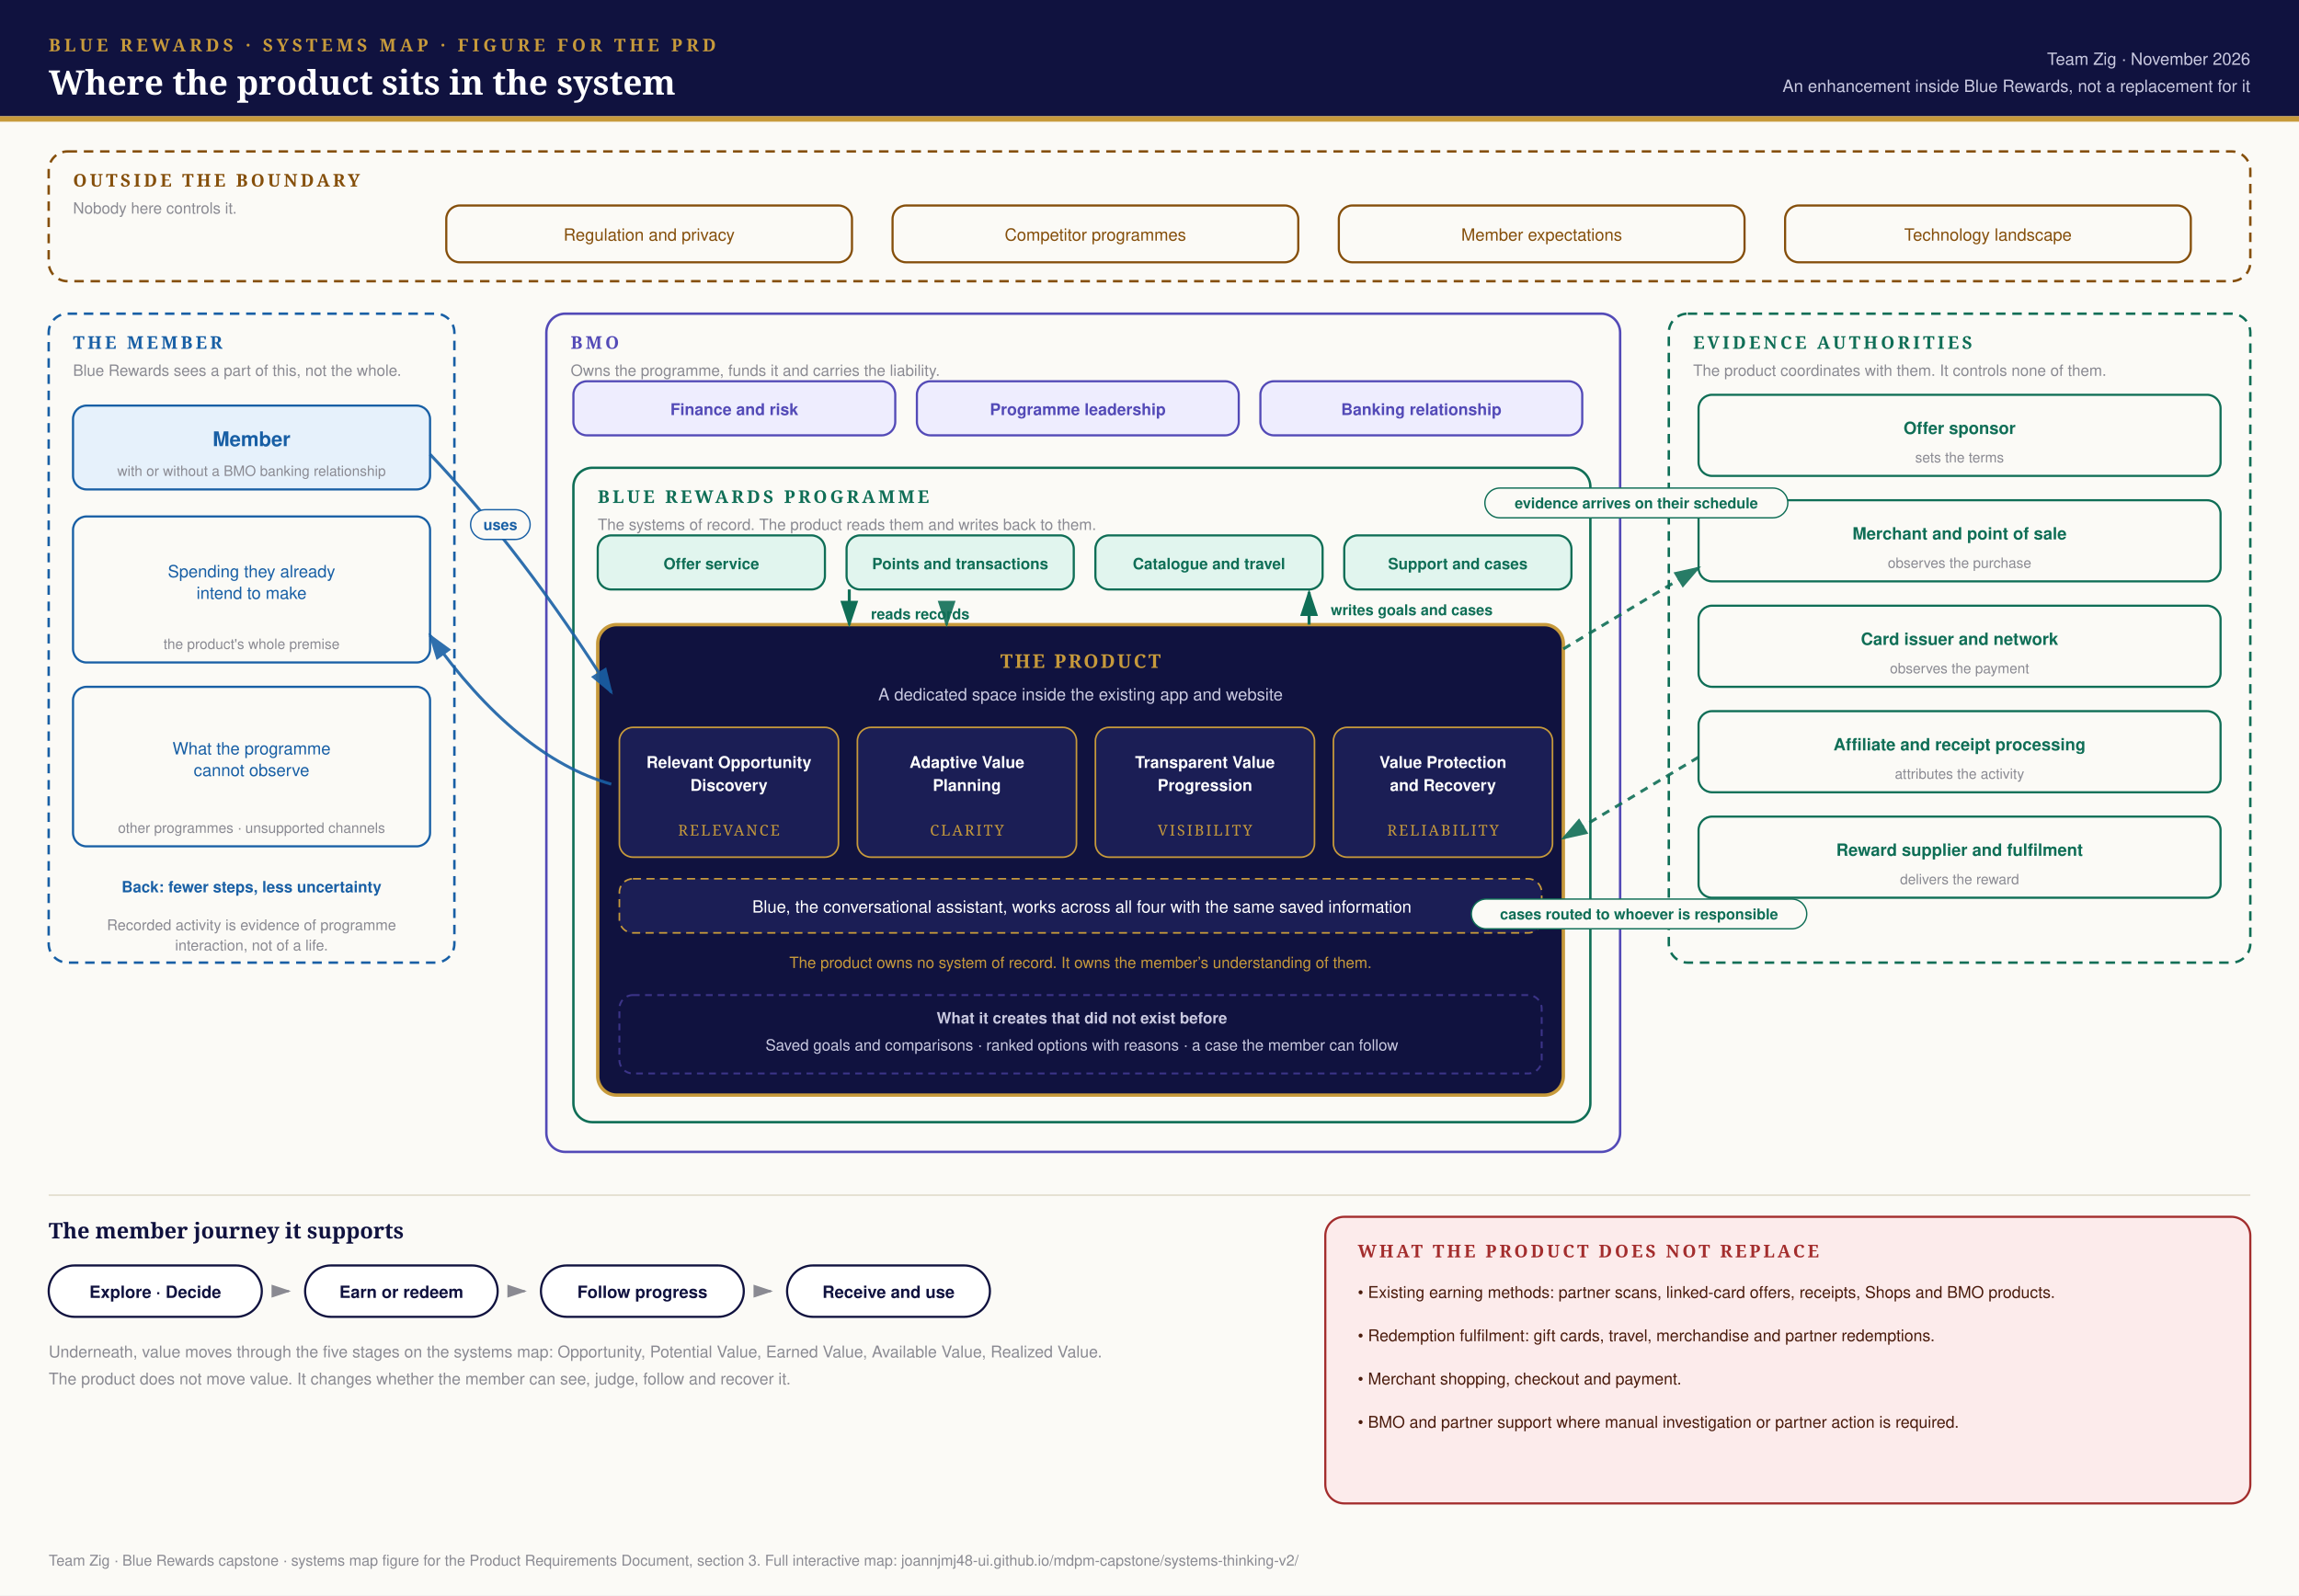
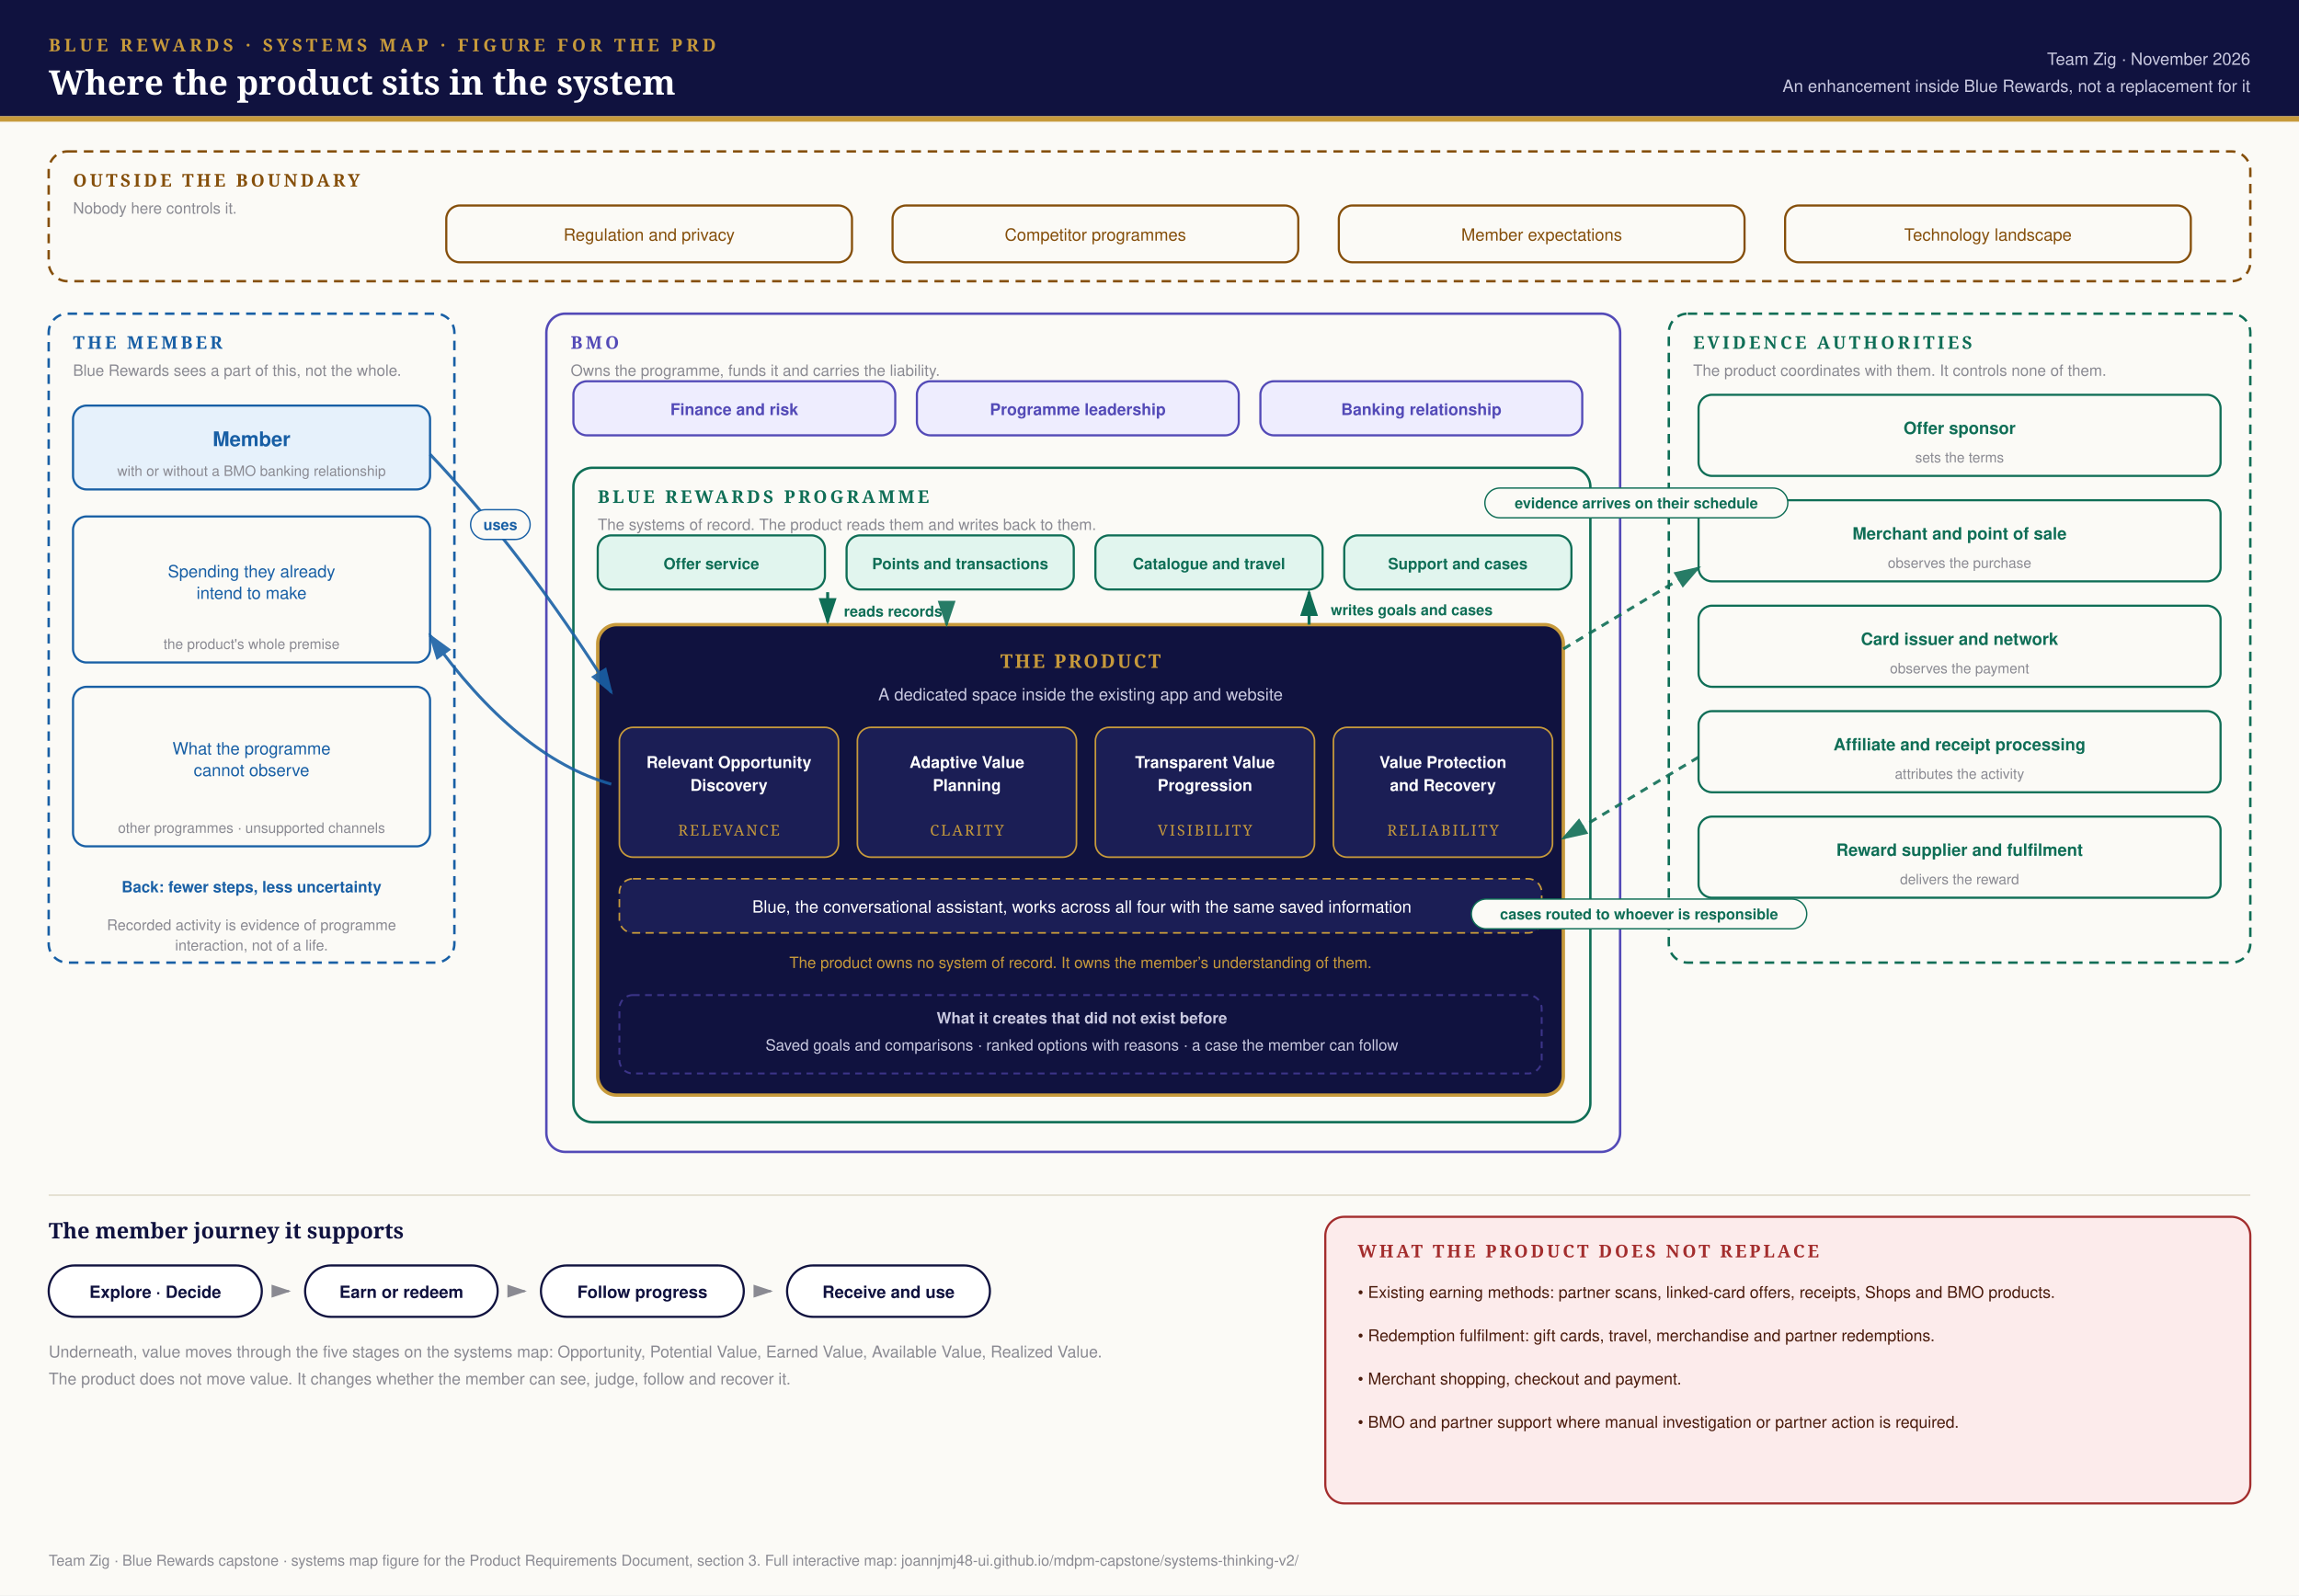
<svg xmlns="http://www.w3.org/2000/svg" viewBox="0 0 1700 1180" role="img" aria-label="Where the product sits in the Blue Rewards system. The product is a dedicated space inside the existing Blue Rewards app, nested within the programme systems of record, which are nested within BMO. The member is to the left, evidence authorities to the right, and forces outside the boundary across the top. The product owns no system of record.">
  <defs>
    <marker id="ar_185FA5" markerWidth="10" markerHeight="10" refX="8" refY="3" orient="auto" markerUnits="strokeWidth">
      <path d="M0,0 L9,3 L0,6 Z" fill="#185FA5" />
    </marker>
    <marker id="ar_534AB7" markerWidth="10" markerHeight="10" refX="8" refY="3" orient="auto" markerUnits="strokeWidth">
      <path d="M0,0 L9,3 L0,6 Z" fill="#534AB7" />
    </marker>
    <marker id="ar_0F6E56" markerWidth="10" markerHeight="10" refX="8" refY="3" orient="auto" markerUnits="strokeWidth">
      <path d="M0,0 L9,3 L0,6 Z" fill="#0F6E56" />
    </marker>
    <marker id="ar_854F0B" markerWidth="10" markerHeight="10" refX="8" refY="3" orient="auto" markerUnits="strokeWidth">
      <path d="M0,0 L9,3 L0,6 Z" fill="#854F0B" />
    </marker>
    <marker id="ar_8a8a92" markerWidth="10" markerHeight="10" refX="8" refY="3" orient="auto" markerUnits="strokeWidth">
      <path d="M0,0 L9,3 L0,6 Z" fill="#8a8a92" />
    </marker>
    <marker id="ar_C79A3B" markerWidth="10" markerHeight="10" refX="8" refY="3" orient="auto" markerUnits="strokeWidth">
      <path d="M0,0 L9,3 L0,6 Z" fill="#C79A3B" />
    </marker>
    <marker id="ar_10123f" markerWidth="10" markerHeight="10" refX="8" refY="3" orient="auto" markerUnits="strokeWidth">
      <path d="M0,0 L9,3 L0,6 Z" fill="#10123f" />
    </marker>
  </defs>
  <rect width="1700" height="1180" fill="#fbfaf6" />
  <rect width="1700" height="86" fill="#10123f" />
  <rect y="86" width="1700" height="4" fill="#C79A3B" />
  <text x="36" y="38" font-family="Georgia,serif" font-size="13" fill="#C79A3B" letter-spacing="2.8" font-weight="700">BLUE REWARDS  ·  SYSTEMS MAP  ·  FIGURE FOR THE PRD</text>
  <text x="36" y="70" font-family="Georgia,serif" font-size="25" fill="#ffffff" font-weight="700">Where the product sits in the system</text>
  <text x="1664" y="48" text-anchor="end" font-family="Helvetica,Arial,sans-serif" font-size="12.5" fill="#c9c9e0">Team Zig · November 2026</text>
  <text x="1664" y="68" text-anchor="end" font-family="Helvetica,Arial,sans-serif" font-size="12.5" fill="#c9c9e0">An enhancement inside Blue Rewards, not a replacement for it</text>
  <rect x="36" y="112" width="1628" height="96" rx="14" fill="none" stroke="#854F0B" stroke-width="1.8" stroke-dasharray="7 5" />
  <text x="54" y="138" font-family="Georgia,serif" font-size="13" fill="#854F0B" font-weight="700" letter-spacing="2.2">OUTSIDE THE BOUNDARY</text>
  <text x="54" y="158" font-family="Helvetica,Arial,sans-serif" font-size="11.5" fill="#8a8a92">Nobody here controls it.</text>
  <rect x="330" y="152" width="300" height="42" rx="10" fill="#fbfaf6" stroke="#854F0B" stroke-width="1.6" />
  <text x="480.0" y="178.0" text-anchor="middle" font-family="Helvetica,Arial,sans-serif" font-size="12.5" fill="#854F0B" font-weight="400">Regulation and privacy</text>
  <rect x="660" y="152" width="300" height="42" rx="10" fill="#fbfaf6" stroke="#854F0B" stroke-width="1.6" />
  <text x="810.0" y="178.0" text-anchor="middle" font-family="Helvetica,Arial,sans-serif" font-size="12.5" fill="#854F0B" font-weight="400">Competitor programmes</text>
  <rect x="990" y="152" width="300" height="42" rx="10" fill="#fbfaf6" stroke="#854F0B" stroke-width="1.6" />
  <text x="1140.0" y="178.0" text-anchor="middle" font-family="Helvetica,Arial,sans-serif" font-size="12.5" fill="#854F0B" font-weight="400">Member expectations</text>
  <rect x="1320" y="152" width="300" height="42" rx="10" fill="#fbfaf6" stroke="#854F0B" stroke-width="1.6" />
  <text x="1470.0" y="178.0" text-anchor="middle" font-family="Helvetica,Arial,sans-serif" font-size="12.5" fill="#854F0B" font-weight="400">Technology landscape</text>
  <rect x="36" y="232" width="300" height="480" rx="14" fill="none" stroke="#185FA5" stroke-width="1.8" stroke-dasharray="7 5" />
  <text x="54" y="258" font-family="Georgia,serif" font-size="13" fill="#185FA5" font-weight="700" letter-spacing="2.2">THE MEMBER</text>
  <text x="54" y="278" font-family="Helvetica,Arial,sans-serif" font-size="11.5" fill="#8a8a92">Blue Rewards sees a part of this, not the whole.</text>
  <rect x="54" y="300" width="264" height="62" rx="10" fill="#E6F1FB" stroke="#185FA5" stroke-width="1.6" />
  <text x="186.0" y="330.0" text-anchor="middle" font-family="Helvetica,Arial,sans-serif" font-size="15" fill="#185FA5" font-weight="700">Member</text>
  <text x="186.0" y="352" text-anchor="middle" font-family="Helvetica,Arial,sans-serif" font-size="10.5" fill="#8a8a92">with or without a BMO banking relationship</text>
  <rect x="54" y="382" width="264" height="108" rx="10" fill="#fbfaf6" stroke="#185FA5" stroke-width="1.6" />
  <text x="186.0" y="427.0" text-anchor="middle" font-family="Helvetica,Arial,sans-serif" font-size="12.5" fill="#185FA5" font-weight="400">Spending they already</text>
  <text x="186.0" y="443.0" text-anchor="middle" font-family="Helvetica,Arial,sans-serif" font-size="12.5" fill="#185FA5" font-weight="400">intend to make</text>
  <text x="186.0" y="480" text-anchor="middle" font-family="Helvetica,Arial,sans-serif" font-size="10.5" fill="#8a8a92">the product's whole premise</text>
  <rect x="54" y="508" width="264" height="118" rx="10" fill="#fbfaf6" stroke="#185FA5" stroke-width="1.6" />
  <text x="186.0" y="558.0" text-anchor="middle" font-family="Helvetica,Arial,sans-serif" font-size="12.5" fill="#185FA5" font-weight="400">What the programme</text>
  <text x="186.0" y="574.0" text-anchor="middle" font-family="Helvetica,Arial,sans-serif" font-size="12.5" fill="#185FA5" font-weight="400">cannot observe</text>
  <text x="186.0" y="616" text-anchor="middle" font-family="Helvetica,Arial,sans-serif" font-size="10.5" fill="#8a8a92">other programmes · unsupported channels</text>
  <text x="186" y="660" text-anchor="middle" font-family="Helvetica,Arial,sans-serif" font-size="11.5" fill="#185FA5" font-weight="700">Back: fewer steps, less uncertainty</text>
  <text x="186" y="688" text-anchor="middle" font-family="Helvetica,Arial,sans-serif" font-size="11" fill="#8a8a92">Recorded activity is evidence of programme</text>
  <text x="186" y="703" text-anchor="middle" font-family="Helvetica,Arial,sans-serif" font-size="11" fill="#8a8a92">interaction, not of a life.</text>
  <rect x="404" y="232" width="794" height="620" rx="14" fill="none" stroke="#534AB7" stroke-width="1.8" />
  <text x="422" y="258" font-family="Georgia,serif" font-size="13" fill="#534AB7" font-weight="700" letter-spacing="2.2">BMO</text>
  <text x="422" y="278" font-family="Helvetica,Arial,sans-serif" font-size="11.5" fill="#8a8a92">Owns the programme, funds it and carries the liability.</text>
  <rect x="424" y="282" width="238" height="40" rx="10" fill="#EEEDFE" stroke="#534AB7" stroke-width="1.6" />
  <text x="543.0" y="307.0" text-anchor="middle" font-family="Helvetica,Arial,sans-serif" font-size="12" fill="#534AB7" font-weight="700">Finance and risk</text>
  <rect x="678" y="282" width="238" height="40" rx="10" fill="#EEEDFE" stroke="#534AB7" stroke-width="1.6" />
  <text x="797.0" y="307.0" text-anchor="middle" font-family="Helvetica,Arial,sans-serif" font-size="12" fill="#534AB7" font-weight="700">Programme leadership</text>
  <rect x="932" y="282" width="238" height="40" rx="10" fill="#EEEDFE" stroke="#534AB7" stroke-width="1.6" />
  <text x="1051.0" y="307.0" text-anchor="middle" font-family="Helvetica,Arial,sans-serif" font-size="12" fill="#534AB7" font-weight="700">Banking relationship</text>
  <rect x="424" y="346" width="752" height="484" rx="14" fill="none" stroke="#0F6E56" stroke-width="1.8" />
  <text x="442" y="372" font-family="Georgia,serif" font-size="13" fill="#0F6E56" font-weight="700" letter-spacing="2.2">BLUE REWARDS PROGRAMME</text>
  <text x="442" y="392" font-family="Helvetica,Arial,sans-serif" font-size="11.5" fill="#8a8a92">The systems of record. The product reads them and writes back to them.</text>
  <rect x="442" y="396" width="168" height="40" rx="10" fill="#E1F5EE" stroke="#0F6E56" stroke-width="1.6" />
  <text x="526.0" y="421.0" text-anchor="middle" font-family="Helvetica,Arial,sans-serif" font-size="11.5" fill="#0F6E56" font-weight="700">Offer service</text>
  <rect x="626" y="396" width="168" height="40" rx="10" fill="#E1F5EE" stroke="#0F6E56" stroke-width="1.6" />
  <text x="710.0" y="421.0" text-anchor="middle" font-family="Helvetica,Arial,sans-serif" font-size="11.5" fill="#0F6E56" font-weight="700">Points and transactions</text>
  <rect x="810" y="396" width="168" height="40" rx="10" fill="#E1F5EE" stroke="#0F6E56" stroke-width="1.6" />
  <text x="894.0" y="421.0" text-anchor="middle" font-family="Helvetica,Arial,sans-serif" font-size="11.5" fill="#0F6E56" font-weight="700">Catalogue and travel</text>
  <rect x="994" y="396" width="168" height="40" rx="10" fill="#E1F5EE" stroke="#0F6E56" stroke-width="1.6" />
  <text x="1078.0" y="421.0" text-anchor="middle" font-family="Helvetica,Arial,sans-serif" font-size="11.5" fill="#0F6E56" font-weight="700">Support and cases</text>
  <rect x="442" y="462" width="714" height="348" rx="14" fill="#10123f" stroke="#C79A3B" stroke-width="2.5" />
  <text x="799" y="494" text-anchor="middle" font-family="Georgia,serif" font-size="14" fill="#C79A3B" font-weight="700" letter-spacing="1.6">THE PRODUCT</text>
  <text x="799" y="518" text-anchor="middle" font-family="Helvetica,Arial,sans-serif" font-size="12.5" fill="#c9c9e0">A dedicated space inside the existing app and website</text>
  <rect x="458" y="538" width="162" height="96" rx="10" fill="#1b1e55" stroke="#C79A3B" stroke-width="1.2" />
  <text x="539" y="568" text-anchor="middle" font-family="Helvetica,Arial,sans-serif" font-size="12" fill="#ffffff" font-weight="700">Relevant Opportunity</text>
  <text x="539" y="585" text-anchor="middle" font-family="Helvetica,Arial,sans-serif" font-size="12" fill="#ffffff" font-weight="700">Discovery</text>
  <text x="539" y="618" text-anchor="middle" font-family="Georgia,serif" font-size="11" fill="#C79A3B" letter-spacing="1.4">RELEVANCE</text>
  <rect x="634" y="538" width="162" height="96" rx="10" fill="#1b1e55" stroke="#C79A3B" stroke-width="1.2" />
  <text x="715" y="568" text-anchor="middle" font-family="Helvetica,Arial,sans-serif" font-size="12" fill="#ffffff" font-weight="700">Adaptive Value</text>
  <text x="715" y="585" text-anchor="middle" font-family="Helvetica,Arial,sans-serif" font-size="12" fill="#ffffff" font-weight="700">Planning</text>
  <text x="715" y="618" text-anchor="middle" font-family="Georgia,serif" font-size="11" fill="#C79A3B" letter-spacing="1.4">CLARITY</text>
  <rect x="810" y="538" width="162" height="96" rx="10" fill="#1b1e55" stroke="#C79A3B" stroke-width="1.2" />
  <text x="891" y="568" text-anchor="middle" font-family="Helvetica,Arial,sans-serif" font-size="12" fill="#ffffff" font-weight="700">Transparent Value</text>
  <text x="891" y="585" text-anchor="middle" font-family="Helvetica,Arial,sans-serif" font-size="12" fill="#ffffff" font-weight="700">Progression</text>
  <text x="891" y="618" text-anchor="middle" font-family="Georgia,serif" font-size="11" fill="#C79A3B" letter-spacing="1.4">VISIBILITY</text>
  <rect x="986" y="538" width="162" height="96" rx="10" fill="#1b1e55" stroke="#C79A3B" stroke-width="1.2" />
  <text x="1067" y="568" text-anchor="middle" font-family="Helvetica,Arial,sans-serif" font-size="12" fill="#ffffff" font-weight="700">Value Protection</text>
  <text x="1067" y="585" text-anchor="middle" font-family="Helvetica,Arial,sans-serif" font-size="12" fill="#ffffff" font-weight="700">and Recovery</text>
  <text x="1067" y="618" text-anchor="middle" font-family="Georgia,serif" font-size="11" fill="#C79A3B" letter-spacing="1.4">RELIABILITY</text>
  <rect x="458" y="650" width="682" height="40" rx="10" fill="#1b1e55" stroke="#C79A3B" stroke-width="1.2" stroke-dasharray="6 4" />
  <text x="800" y="675" text-anchor="middle" font-family="Helvetica,Arial,sans-serif" font-size="12.5" fill="#ffffff">Blue, the conversational assistant, works across all four with the same saved information</text>
  <text x="799" y="716" text-anchor="middle" font-family="Helvetica,Arial,sans-serif" font-size="11.5" fill="#C79A3B">The product owns no system of record. It owns the member’s understanding of them.</text>
  <rect x="458" y="736" width="682" height="58" rx="10" fill="none" stroke="#3C3489" stroke-width="1.4" stroke-dasharray="5 4" />
  <text x="800" y="757" text-anchor="middle" font-family="Helvetica,Arial,sans-serif" font-size="11.5" fill="#c9c9e0" font-weight="700">What it creates that did not exist before</text>
  <text x="800" y="777" text-anchor="middle" font-family="Helvetica,Arial,sans-serif" font-size="11.5" fill="#c9c9e0">Saved goals and comparisons · ranked options with reasons · a case the member can follow</text>
  <rect x="1234" y="232" width="430" height="480" rx="14" fill="none" stroke="#0F6E56" stroke-width="1.8" stroke-dasharray="7 5" />
  <text x="1252" y="258" font-family="Georgia,serif" font-size="13" fill="#0F6E56" font-weight="700" letter-spacing="2.2">EVIDENCE AUTHORITIES</text>
  <text x="1252" y="278" font-family="Helvetica,Arial,sans-serif" font-size="11.5" fill="#8a8a92">The product coordinates with them. It controls none of them.</text>
  <rect x="1256" y="292" width="386" height="60" rx="10" fill="#fbfaf6" stroke="#0F6E56" stroke-width="1.6" />
  <text x="1449.0" y="321.0" text-anchor="middle" font-family="Helvetica,Arial,sans-serif" font-size="12.5" fill="#0F6E56" font-weight="700">Offer sponsor</text>
  <text x="1449.0" y="342" text-anchor="middle" font-family="Helvetica,Arial,sans-serif" font-size="10.5" fill="#8a8a92">sets the terms</text>
  <rect x="1256" y="370" width="386" height="60" rx="10" fill="#fbfaf6" stroke="#0F6E56" stroke-width="1.6" />
  <text x="1449.0" y="399.0" text-anchor="middle" font-family="Helvetica,Arial,sans-serif" font-size="12.5" fill="#0F6E56" font-weight="700">Merchant and point of sale</text>
  <text x="1449.0" y="420" text-anchor="middle" font-family="Helvetica,Arial,sans-serif" font-size="10.5" fill="#8a8a92">observes the purchase</text>
  <rect x="1256" y="448" width="386" height="60" rx="10" fill="#fbfaf6" stroke="#0F6E56" stroke-width="1.6" />
  <text x="1449.0" y="477.0" text-anchor="middle" font-family="Helvetica,Arial,sans-serif" font-size="12.5" fill="#0F6E56" font-weight="700">Card issuer and network</text>
  <text x="1449.0" y="498" text-anchor="middle" font-family="Helvetica,Arial,sans-serif" font-size="10.5" fill="#8a8a92">observes the payment</text>
  <rect x="1256" y="526" width="386" height="60" rx="10" fill="#fbfaf6" stroke="#0F6E56" stroke-width="1.6" />
  <text x="1449.0" y="555.0" text-anchor="middle" font-family="Helvetica,Arial,sans-serif" font-size="12.5" fill="#0F6E56" font-weight="700">Affiliate and receipt processing</text>
  <text x="1449.0" y="576" text-anchor="middle" font-family="Helvetica,Arial,sans-serif" font-size="10.5" fill="#8a8a92">attributes the activity</text>
  <rect x="1256" y="604" width="386" height="60" rx="10" fill="#fbfaf6" stroke="#0F6E56" stroke-width="1.6" />
  <text x="1449.0" y="633.0" text-anchor="middle" font-family="Helvetica,Arial,sans-serif" font-size="12.5" fill="#0F6E56" font-weight="700">Reward supplier and fulfilment</text>
  <text x="1449.0" y="654" text-anchor="middle" font-family="Helvetica,Arial,sans-serif" font-size="10.5" fill="#8a8a92">delivers the reward</text>
  <path d="M318,336 Q388,410 452,512" fill="none" stroke="#185FA5" stroke-width="2.2" marker-end="url(#ar_185FA5)" opacity="0.9" />
  <rect x="348.0" y="377" width="44.0" height="22" rx="11" fill="#fbfaf6" stroke="#185FA5" stroke-width="1" />
  <text x="370" y="392" text-anchor="middle" font-family="Helvetica,Arial,sans-serif" font-size="11" fill="#185FA5" font-weight="700">uses</text>
  <path d="M452,580 Q382,560 318,470" fill="none" stroke="#185FA5" stroke-width="2.2" marker-end="url(#ar_185FA5)" opacity="0.9" />
  <path d="M700,456 L700,462" fill="none" stroke="#0F6E56" stroke-width="2.2" marker-end="url(#ar_0F6E56)" opacity="0.9" />
-   <line x1="628" y1="436" x2="628" y2="462" stroke="#0F6E56" stroke-width="2.2" marker-end="url(#ar_0F6E56)" />
-   <text x="644" y="458" font-family="Helvetica,Arial,sans-serif" font-size="11" fill="#0F6E56" font-weight="700">reads records</text>
+   <line x1="612" y1="438" x2="612" y2="460" stroke="#0F6E56" stroke-width="2.2" marker-end="url(#ar_0F6E56)" />
+   <text x="624" y="456" font-family="Helvetica,Arial,sans-serif" font-size="11" fill="#0F6E56" font-weight="700">reads records</text>
  <line x1="968" y1="462" x2="968" y2="438" stroke="#0F6E56" stroke-width="2.2" marker-end="url(#ar_0F6E56)" />
  <text x="984" y="455" font-family="Helvetica,Arial,sans-serif" font-size="11" fill="#0F6E56" font-weight="700">writes goals and cases</text>
  <path d="M1156,480 L1256,420" fill="none" stroke="#0F6E56" stroke-width="2.2" stroke-dasharray="6 5" marker-end="url(#ar_0F6E56)" opacity="0.9" />
  <rect x="1098.0" y="361" width="224.0" height="22" rx="11" fill="#fbfaf6" stroke="#0F6E56" stroke-width="1" />
  <text x="1210" y="376" text-anchor="middle" font-family="Helvetica,Arial,sans-serif" font-size="11" fill="#0F6E56" font-weight="700">evidence arrives on their schedule</text>
  <path d="M1256,560 L1156,620" fill="none" stroke="#0F6E56" stroke-width="2.2" stroke-dasharray="6 5" marker-end="url(#ar_0F6E56)" opacity="0.9" />
  <rect x="1088.0" y="665" width="248.0" height="22" rx="11" fill="#fbfaf6" stroke="#0F6E56" stroke-width="1" />
  <text x="1212" y="680" text-anchor="middle" font-family="Helvetica,Arial,sans-serif" font-size="11" fill="#0F6E56" font-weight="700">cases routed to whoever is responsible</text>
  <line x1="36" y1="884" x2="1664" y2="884" stroke="#ddd7c6" stroke-width="1" />
  <text x="36" y="916" font-family="Georgia,serif" font-size="16" fill="#10123f" font-weight="700">The member journey it supports</text>
  <rect x="36" y="936" width="157.6" height="38" rx="19" fill="#ffffff" stroke="#10123f" stroke-width="1.6" />
  <text x="114.8" y="960.0" text-anchor="middle" font-family="Helvetica,Arial,sans-serif" font-size="12.5" fill="#10123f" font-weight="700">Explore · Decide</text>
  <path d="M201.6,955 L213.6,955" stroke="#8a8a92" stroke-width="1.6" marker-end="url(#ar_8a8a92)" />
  <rect x="225.6" y="936" width="142.4" height="38" rx="19" fill="#ffffff" stroke="#10123f" stroke-width="1.6" />
  <text x="296.8" y="960.0" text-anchor="middle" font-family="Helvetica,Arial,sans-serif" font-size="12.5" fill="#10123f" font-weight="700">Earn or redeem</text>
  <path d="M376.0,955 L388.0,955" stroke="#8a8a92" stroke-width="1.6" marker-end="url(#ar_8a8a92)" />
  <rect x="400.0" y="936" width="150.0" height="38" rx="19" fill="#ffffff" stroke="#10123f" stroke-width="1.6" />
  <text x="475.0" y="960.0" text-anchor="middle" font-family="Helvetica,Arial,sans-serif" font-size="12.5" fill="#10123f" font-weight="700">Follow progress</text>
  <path d="M558.0,955 L570.0,955" stroke="#8a8a92" stroke-width="1.6" marker-end="url(#ar_8a8a92)" />
  <rect x="582.0" y="936" width="150.0" height="38" rx="19" fill="#ffffff" stroke="#10123f" stroke-width="1.6" />
  <text x="657.0" y="960.0" text-anchor="middle" font-family="Helvetica,Arial,sans-serif" font-size="12.5" fill="#10123f" font-weight="700">Receive and use</text>
  <text x="36" y="1004" font-family="Helvetica,Arial,sans-serif" font-size="12" fill="#8a8a92">Underneath, value moves through the five stages on the systems map: Opportunity, Potential Value, Earned Value, Available Value, Realized Value.</text>
  <text x="36" y="1024" font-family="Helvetica,Arial,sans-serif" font-size="12" fill="#8a8a92">The product does not move value. It changes whether the member can see, judge, follow and recover it.</text>
  <rect x="980" y="900" width="684" height="212" rx="14" fill="#FCEBEB" stroke="#A32D2D" stroke-width="1.6" />
  <text x="1004" y="930" font-family="Georgia,serif" font-size="13" fill="#A32D2D" font-weight="700" letter-spacing="2">WHAT THE PRODUCT DOES NOT REPLACE</text>
  <text x="1004" y="960" font-family="Helvetica,Arial,sans-serif" font-size="12" fill="#4A1B0C">•  Existing earning methods: partner scans, linked-card offers, receipts, Shops and BMO products.</text>
  <text x="1004" y="992" font-family="Helvetica,Arial,sans-serif" font-size="12" fill="#4A1B0C">•  Redemption fulfilment: gift cards, travel, merchandise and partner redemptions.</text>
  <text x="1004" y="1024" font-family="Helvetica,Arial,sans-serif" font-size="12" fill="#4A1B0C">•  Merchant shopping, checkout and payment.</text>
  <text x="1004" y="1056" font-family="Helvetica,Arial,sans-serif" font-size="12" fill="#4A1B0C">•  BMO and partner support where manual investigation or partner action is required.</text>
  <text x="36" y="1158" font-family="Helvetica,Arial,sans-serif" font-size="11" fill="#8a8a92">Team Zig · Blue Rewards capstone · systems map figure for the Product Requirements Document, section 3. Full interactive map: joannjmj48-ui.github.io/mdpm-capstone/systems-thinking-v2/</text>
</svg>
